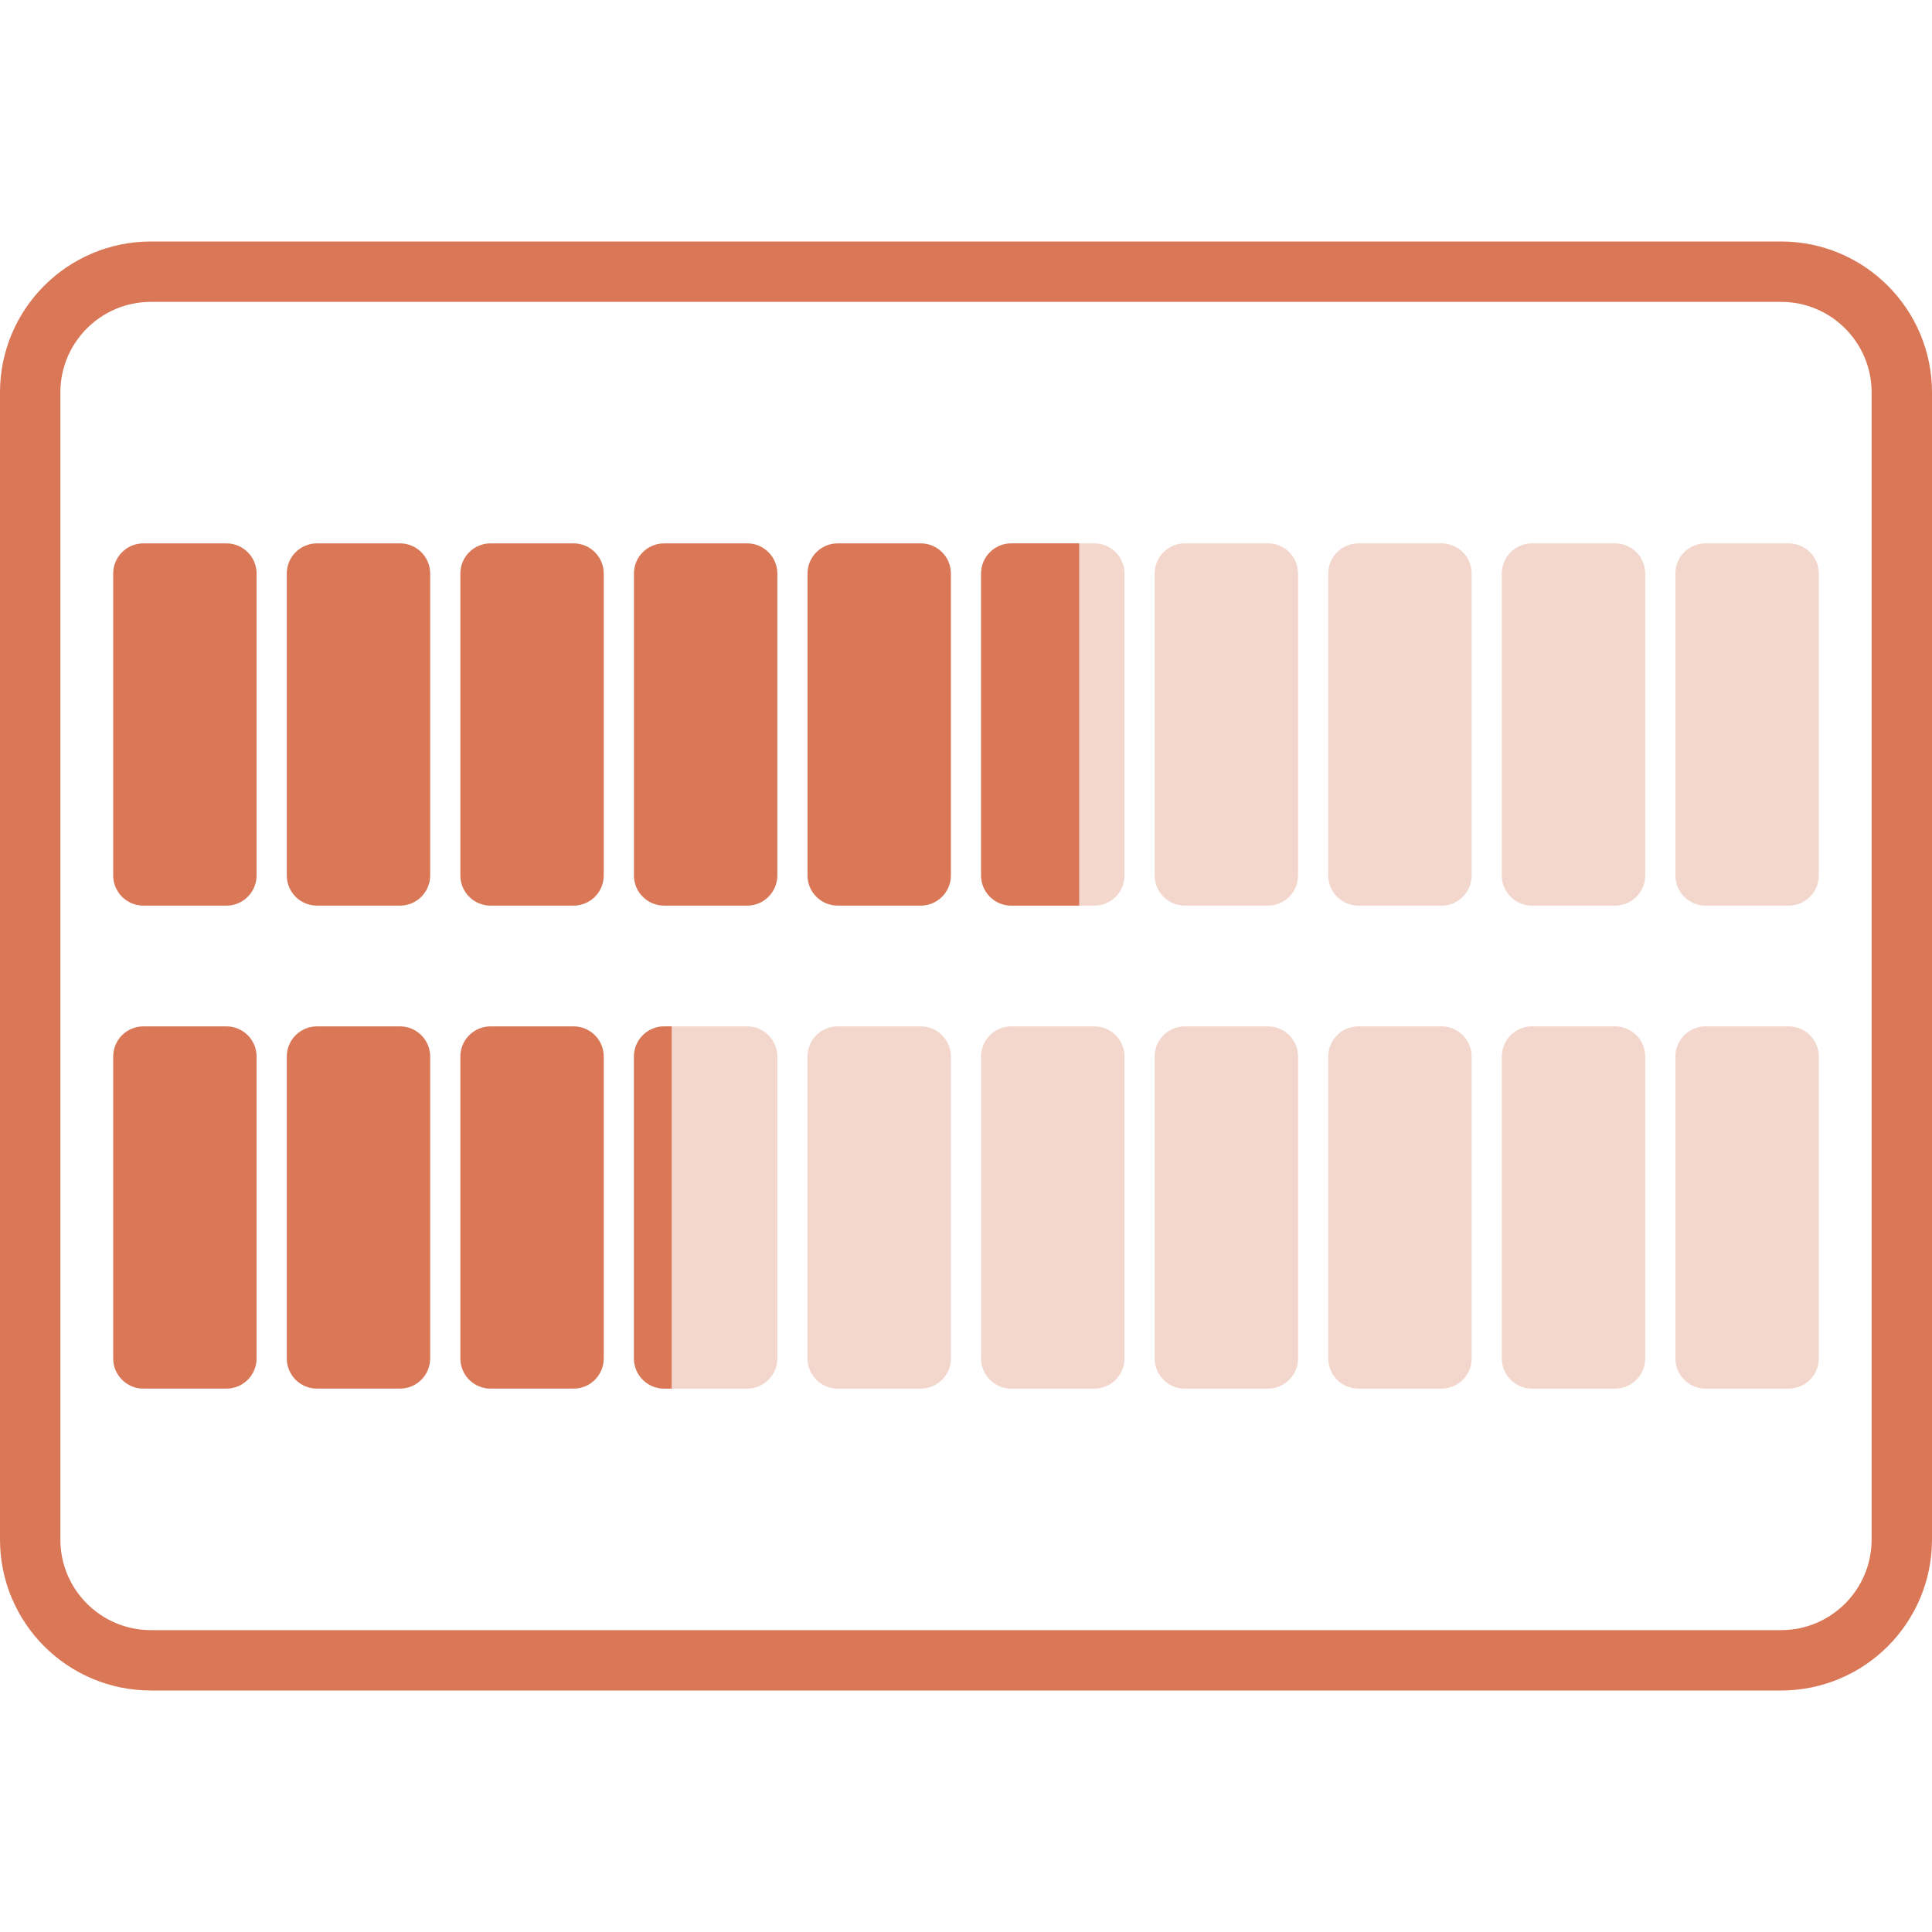
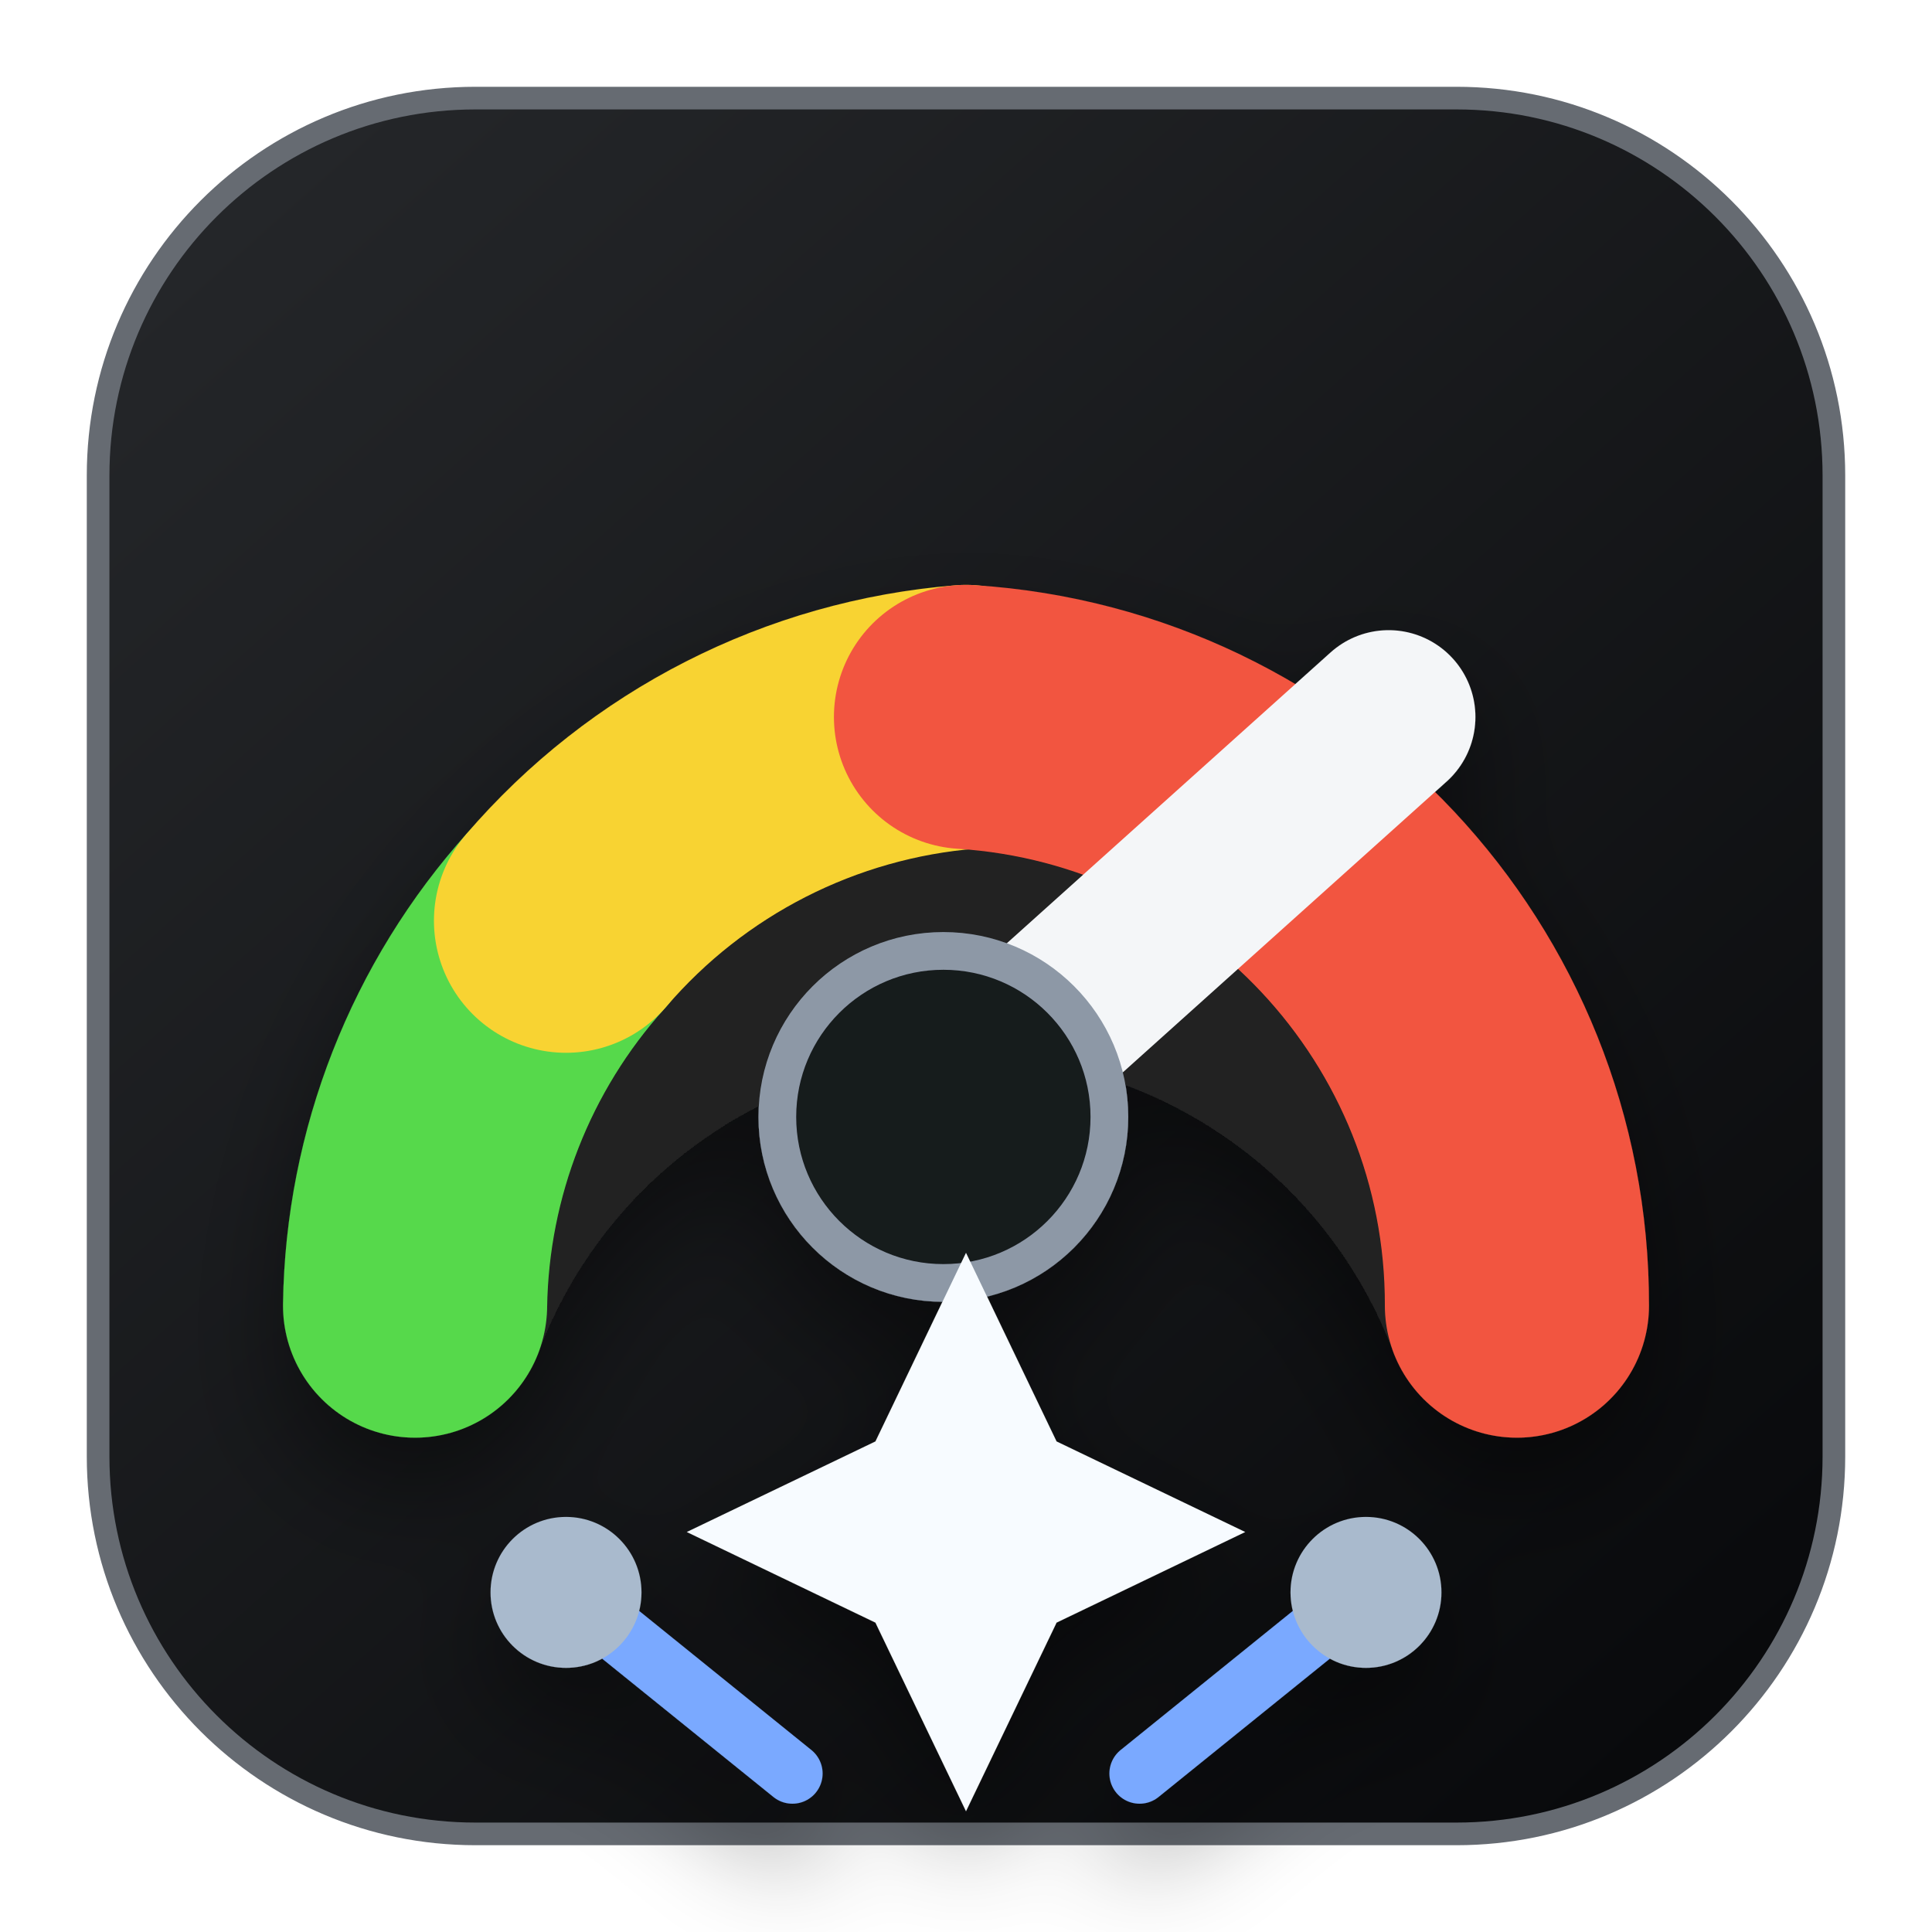
- <svg xmlns="http://www.w3.org/2000/svg" viewBox="0 0 256 256" fill="none">
-   <rect x="4" y="36" width="248" height="184" rx="16" stroke="#D97757" stroke-width="8" />
-   <rect x="15" y="72" width="19" height="48" rx="4" fill="#D97757" />
-   <rect x="38" y="72" width="19" height="48" rx="4" fill="#D97757" />
-   <rect x="61" y="72" width="19" height="48" rx="4" fill="#D97757" />
-   <rect x="84" y="72" width="19" height="48" rx="4" fill="#D97757" />
-   <rect x="107" y="72" width="19" height="48" rx="4" fill="#D97757" />
-   <rect x="130" y="72" width="19" height="48" rx="4" fill="#F3D6CC" />
-   <rect x="153" y="72" width="19" height="48" rx="4" fill="#F3D6CC" />
-   <rect x="176" y="72" width="19" height="48" rx="4" fill="#F3D6CC" />
-   <rect x="199" y="72" width="19" height="48" rx="4" fill="#F3D6CC" />
-   <rect x="222" y="72" width="19" height="48" rx="4" fill="#F3D6CC" />
-   <rect x="15" y="136" width="19" height="48" rx="4" fill="#D97757" />
-   <rect x="38" y="136" width="19" height="48" rx="4" fill="#D97757" />
-   <rect x="61" y="136" width="19" height="48" rx="4" fill="#D97757" />
-   <rect x="84" y="136" width="19" height="48" rx="4" fill="#F3D6CC" />
-   <rect x="107" y="136" width="19" height="48" rx="4" fill="#F3D6CC" />
-   <rect x="130" y="136" width="19" height="48" rx="4" fill="#F3D6CC" />
-   <rect x="153" y="136" width="19" height="48" rx="4" fill="#F3D6CC" />
-   <rect x="176" y="136" width="19" height="48" rx="4" fill="#F3D6CC" />
-   <rect x="199" y="136" width="19" height="48" rx="4" fill="#F3D6CC" />
-   <rect x="222" y="136" width="19" height="48" rx="4" fill="#F3D6CC" />
-   <path d="M 134 72 L 143 72 L 143 120 L 134 120 C 131.791 120 130 118.209 130 116 L 130 76 C 130 73.791 131.791 72 134 72 Z" fill="#D97757" />
-   <path d="M 88 136 L 89 136 L 89 184 L 88 184 C 85.791 184 84 182.209 84 180 L 84 140 C 84 137.791 85.791 136 88 136 Z" fill="#D97757" />
+ <svg xmlns="http://www.w3.org/2000/svg" viewBox="0 0 256 256">
+   <defs>
+     <linearGradient id="bg" x1="35" y1="24" x2="221" y2="232" gradientUnits="userSpaceOnUse">
+       <stop stop-color="#242629" />
+       <stop offset="1" stop-color="#090a0c" />
+     </linearGradient>
+     <filter id="shadow" x="-20%" y="-20%" width="140%" height="140%">
+       <feDropShadow dx="0" dy="7" stdDeviation="7" flood-color="#000" flood-opacity=".45" />
+     </filter>
+   </defs>
+   <rect x="13" y="13" width="230" height="230" rx="50" fill="url(#bg)" stroke="#666b72" stroke-width="3" />
+   <g filter="url(#shadow)">
+     <path d="M55 173a78 78 0 0 1 146 0" fill="none" stroke="#202020" stroke-width="35" stroke-linecap="round" />
+     <path d="M55 173a78 78 0 0 1 20-51" fill="none" stroke="#57d94b" stroke-width="35" stroke-linecap="round" />
+     <path d="M75 122a78 78 0 0 1 53-27" fill="none" stroke="#f8d332" stroke-width="35" stroke-linecap="round" />
+     <path d="M128 95a78 78 0 0 1 73 78" fill="none" stroke="#f2553f" stroke-width="35" stroke-linecap="round" />
+     <path d="M125 148 184 95" stroke="#f4f6f8" stroke-width="23" stroke-linecap="round" />
+     <circle cx="125" cy="148" r="22" fill="#171a1e" stroke="#8d98a6" stroke-width="5" />
+     <path d="M128 166 140 191 165 203 140 215 128 240 116 215 91 203 116 191Z" fill="#f7fbff" />
+     <path d="M79 214 105 235M177 214 151 235" stroke="#7aa9ff" stroke-width="8" stroke-linecap="round" />
+     <circle cx="75" cy="211" r="10" fill="#a9bacd" />
+     <circle cx="181" cy="211" r="10" fill="#a9bacd" />
+   </g>
</svg>
